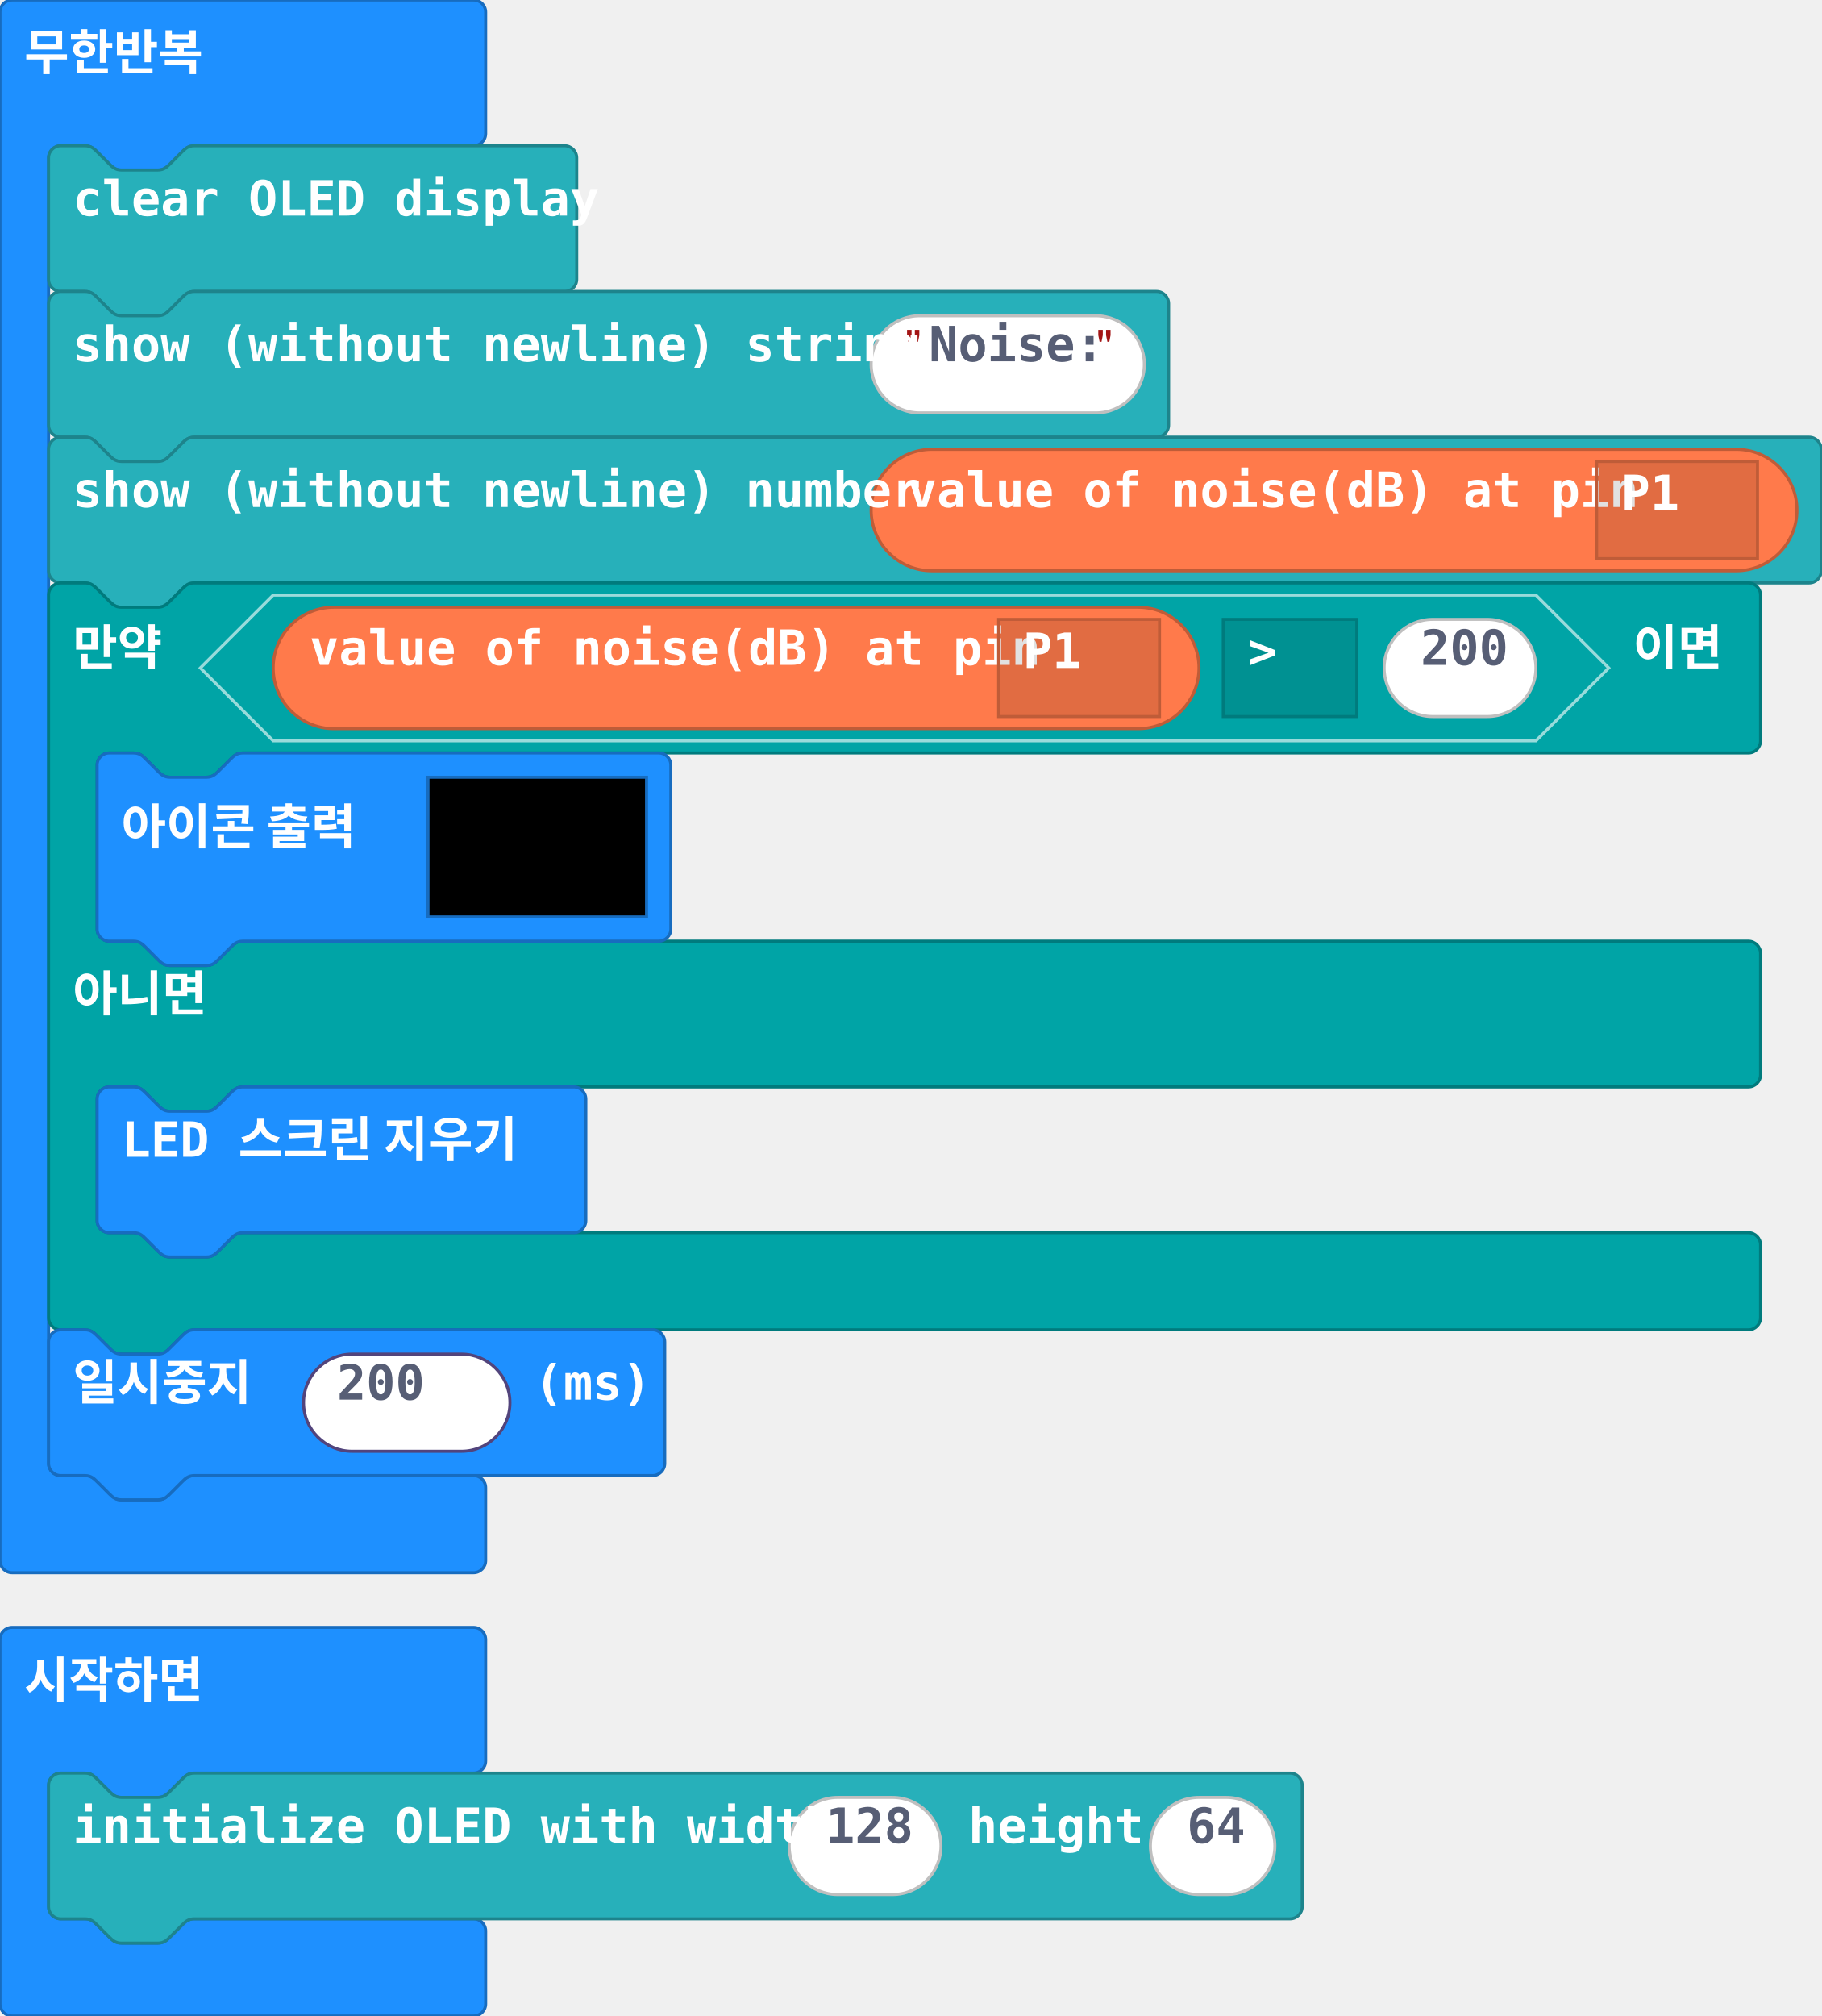
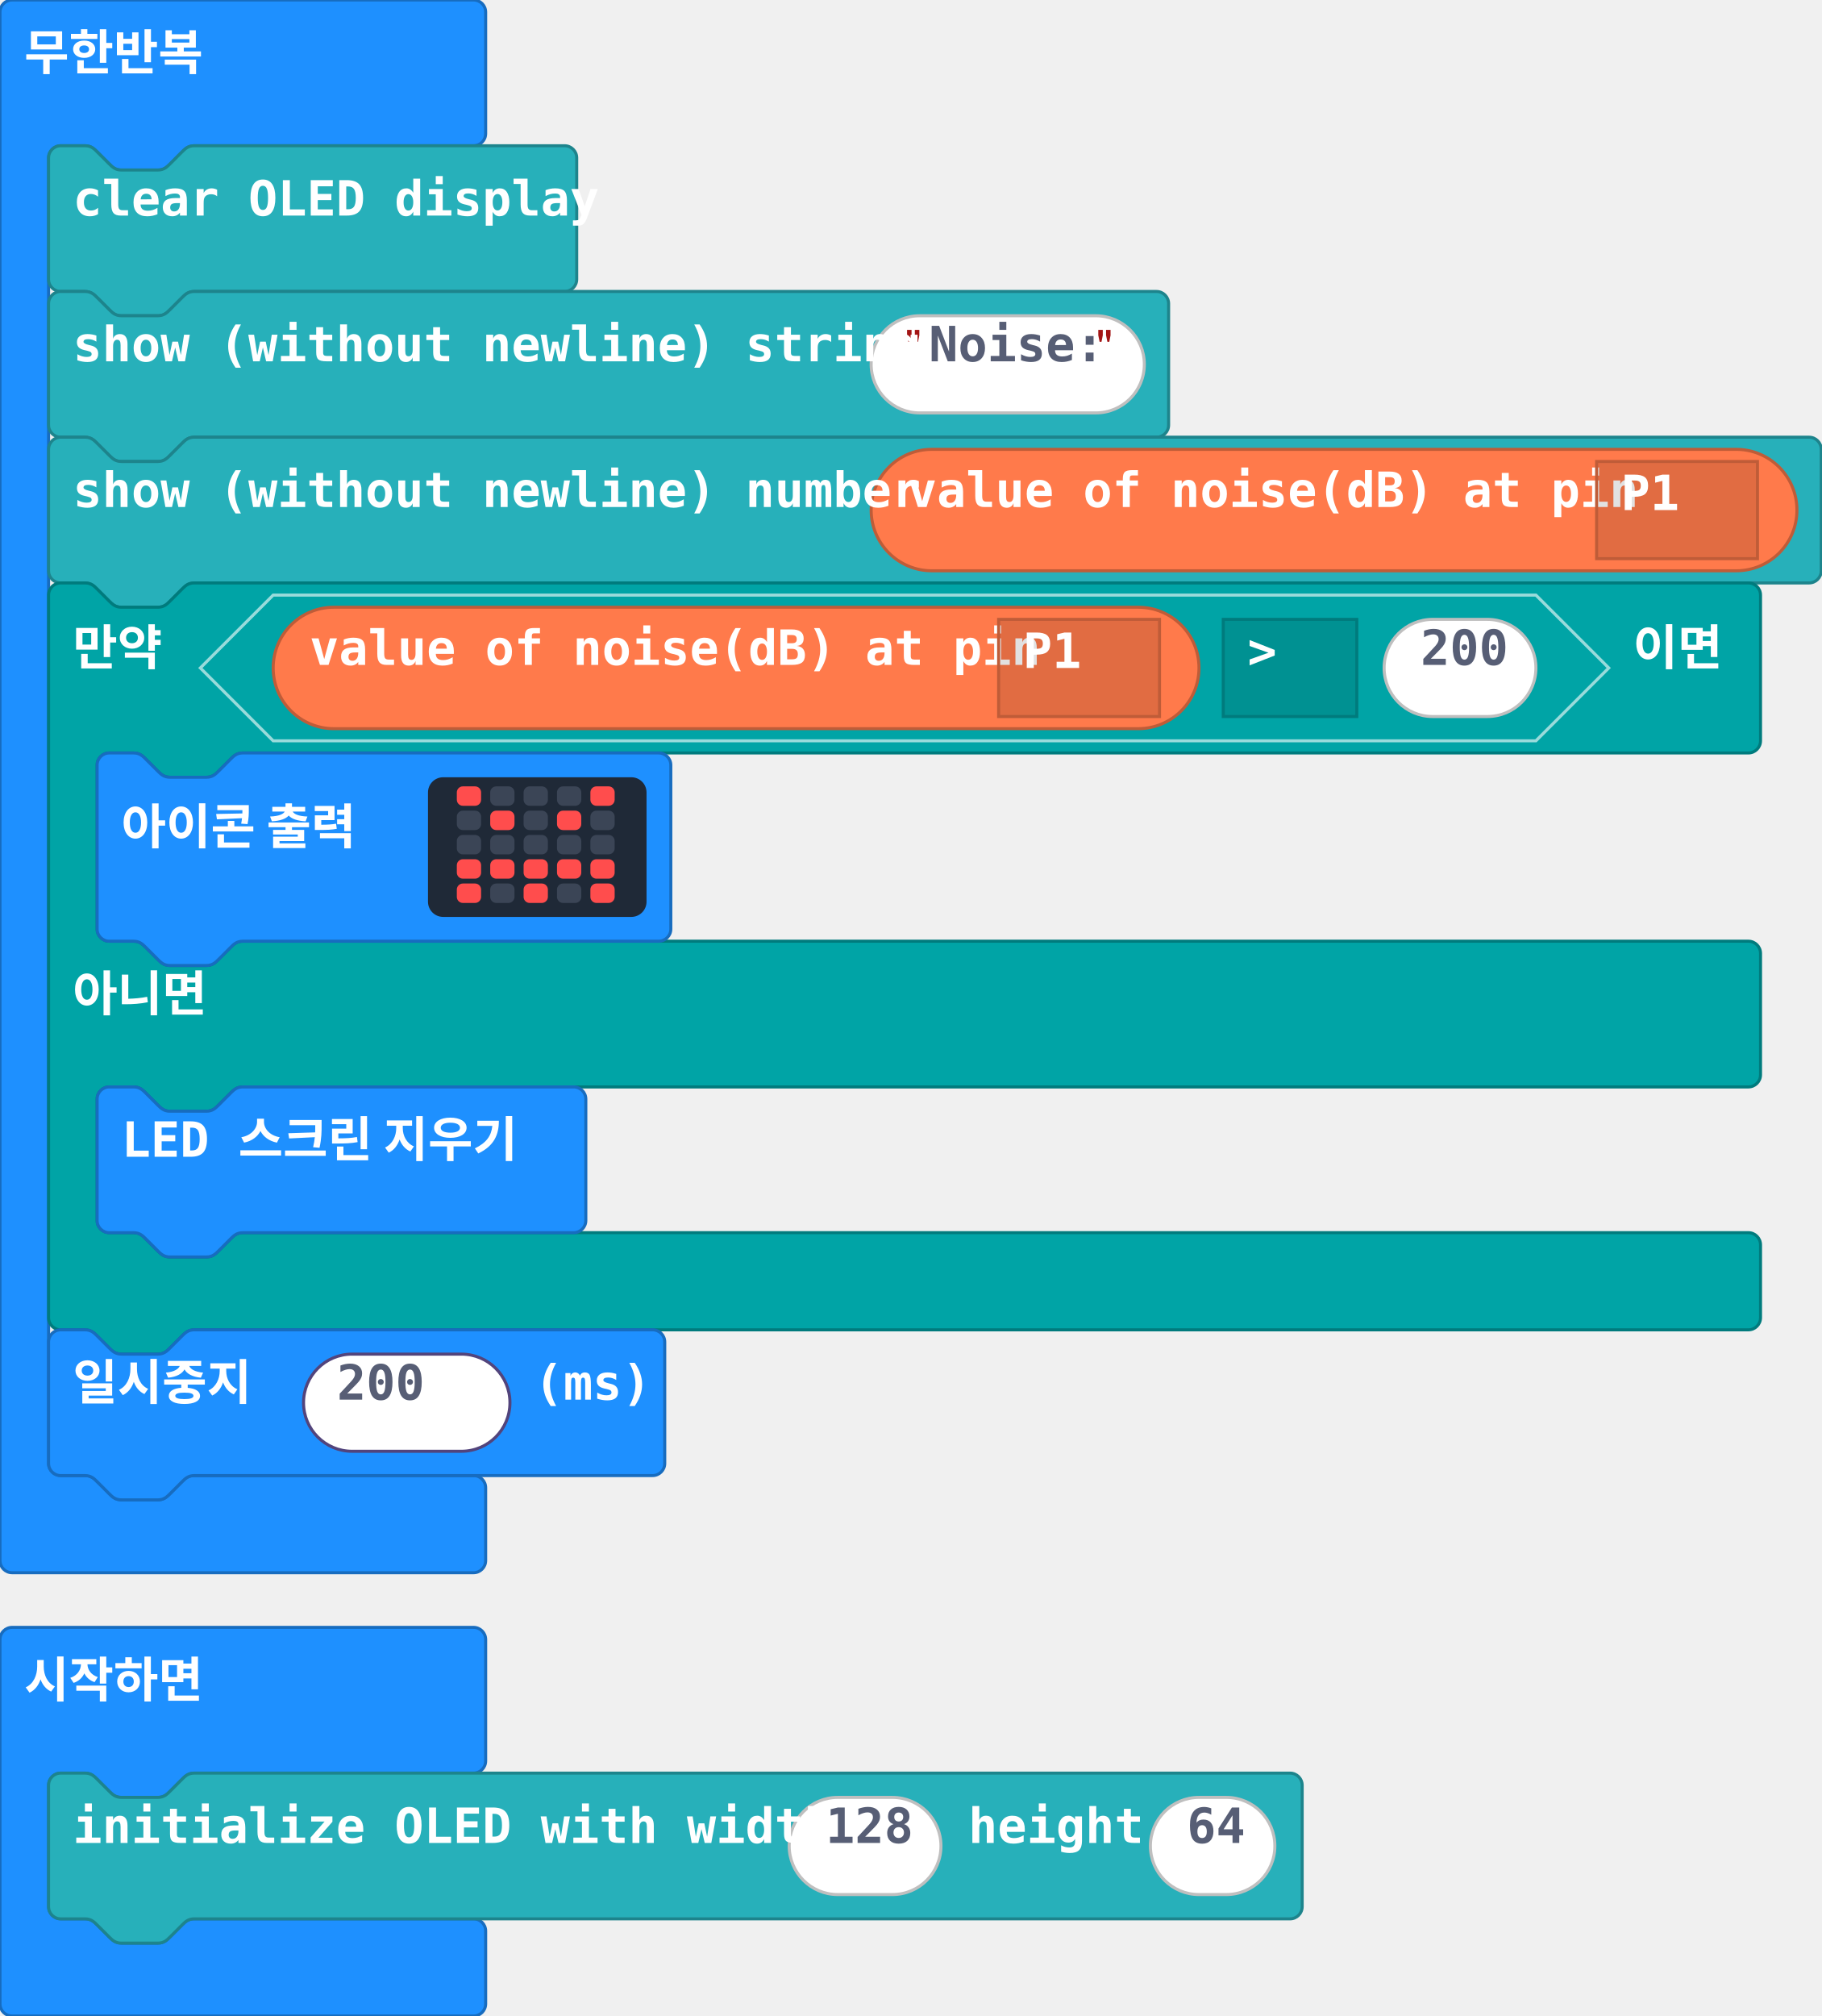
<svg xmlns="http://www.w3.org/2000/svg" role="img" font-family="Consolas,Menlo,'DejaVu Sans Mono',monospace" viewBox="0 0 600 664" font-size="16">
  <style>.a0{fill:none}.a1{fill:#1e90ff;stroke:#176cbf}.a2{fill:#27b0ba;stroke:#1d848c}.a3{fill:#fff;stroke:#bfbfbf}.a4{fill:#575e75}.a5{fill:#a31515}.a6{fill:#fff}.a7{fill:#ff7a4b;stroke:#bf5c38}.a8{fill:#000;fill-opacity:.12;stroke:#bf5c38}.a9{fill:#fff;stroke:#52447c}.aa{fill:#00a4a6;stroke:#007b7d}.ab{fill:#00a4a6;stroke:#99dbdb}.ac{fill:#000;fill-opacity:.12;stroke:#007b7d}.ad{fill:#000;stroke:#176cbf}.ae{fill:#b22222;stroke:#861a1a}.af{fill:#971d1d;stroke:#861a1a}.ag{fill:#717171;stroke:#555}.ah{fill:#dc143c;stroke:#a50f2d}.ai{fill:#000;fill-opacity:.12;stroke:#a50f2d}.aj{fill:#d400d4;stroke:#9f009f}.ak{fill:#000;fill-opacity:.12;stroke:#9f009f}.al{fill:#f3555a;stroke:#b64044}.am{fill:#000;fill-opacity:.12;stroke:#b64044}</style>
  <g>
    <g transform="translate(-10,-10) scale(1)">
      <g transform="translate(10,10)">
        <path d="m0,0m0,4a4 4 0 0,1 4,-4h152a4 4 0 0,1 4,4v4V8V40V44a4 4 0 0,1-4,4H64c-2,0-3,1-4,2l-4,4c-1,1-2,2-4,2h-12c-2,0-3,-1-4,-2l-4,-4c-1,-1-2,-2-4,-2h-8a4 4 0 0,0-4,4v430a4 4 0 0,0 4,4h8c2,0 3,1 4,2l4,4c1,1 2,2 4,2h12c2,0 3,-1 4,-2l4,-4c1,-1 2,-2 4,-2H156a4 4 0 0,1 4,4V494V514a4 4 0 0,1-4,4h-152a4 4 0 0,1-4,-4z" class="a1" />
        <g transform="translate(16,48)">
          <path d="m0,0m0,4a4 4 0 0,1 4,-4h8c2,0 3,1 4,2l4,4c1,1 2,2 4,2h12c2,0 3,-1 4,-2l4,-4c1,-1 2,-2 4,-2h122a4 4 0 0,1 4,4v8V40V44V44a4 4 0 0,1-4,4h-122c-2,0-3,1-4,2l-4,4c-1,1-2,2-4,2h-12c-2,0-3,-1-4,-2l-4,-4c-1,-1-2,-2-4,-2h-8a4 4 0 0,1-4,-4z" class="a2" />
          <g transform="translate(0,48)">
            <path d="m0,0m0,4a4 4 0 0,1 4,-4h8c2,0 3,1 4,2l4,4c1,1 2,2 4,2h12c2,0 3,-1 4,-2l4,-4c1,-1 2,-2 4,-2h317a4 4 0 0,1 4,4v8V40V44V44a4 4 0 0,1-4,4h-317c-2,0-3,1-4,2l-4,4c-1,1-2,2-4,2h-12c-2,0-3,-1-4,-2l-4,-4c-1,-1-2,-2-4,-2h-8a4 4 0 0,1-4,-4z" class="a2" />
            <g transform="translate(271,8)">
              <path d="m16,0h58a16 16 0 0,1 16,16v0a16 16 0 0,1-16,16V32h-58a16 16 0 0,1-16,-16v0a16 16 0 0,1 16,-16z" class="a3" />
              <g transform="translate(11,6)">
                <text transform="translate(0,10)" class="a5" font-family="Helvetica,Arial,sans-serif" textLength="5">"</text>
                <text x="8" y="9" class="a4" font-weight="600" textLength="52">Noise:</text>
                <text transform="translate(63,10)" class="a5" font-family="Helvetica,Arial,sans-serif" textLength="5">"</text>
              </g>
            </g>
            <g transform="translate(0,48)">
              <path d="m0,0m0,4a4 4 0 0,1 4,-4h8c2,0 3,1 4,2l4,4c1,1 2,2 4,2h12c2,0 3,-1 4,-2l4,-4c1,-1 2,-2 4,-2h532a4 4 0 0,1 4,4v8V44V44a4 4 0 0,1-4,4h-532c-2,0-3,1-4,2l-4,4c-1,1-2,2-4,2h-12c-2,0-3,-1-4,-2l-4,-4c-1,-1-2,-2-4,-2h-8a4 4 0 0,1-4,-4z" class="a2" />
              <g transform="translate(271,4)">
                <path d="m20,0h265a20 20 0 0,1 20,20v0a20 20 0 0,1-20,20V40h-265a20 20 0 0,1-20,-20v0a20 20 0 0,1 20,-20z" class="a7" />
                <g transform="translate(12,10)">
                  <text y="9" class="a6" font-weight="600" textLength="219">value of noise(dB) at pin</text>
                </g>
                <g transform="translate(239,4)">
                  <rect y="0" width="53" height="32" class="a8" />
                  <text x="8" y="16" class="a6" font-weight="600" textLength="17">P1</text>
                </g>
              </g>
              <g transform="translate(0,48)">
                <path d="m0,0m0,4a4 4 0 0,1 4,-4h8c2,0 3,1 4,2l4,4c1,1 2,2 4,2h12c2,0 3,-1 4,-2l4,-4c1,-1 2,-2 4,-2h512a4 4 0 0,1 4,4v8V52a4 4 0 0,1-4,4H64c-2,0-3,1-4,2l-4,4c-1,1-2,2-4,2h-12c-2,0-3,-1-4,-2l-4,-4c-1,-1-2,-2-4,-2h-8a4 4 0 0,0-4,4v54a4 4 0 0,0 4,4h8c2,0 3,1 4,2l4,4c1,1 2,2 4,2h12c2,0 3,-1 4,-2l4,-4c1,-1 2,-2 4,-2H560a4 4 0 0,1 4,4V126V158V162a4 4 0 0,1-4,4H64c-2,0-3,1-4,2l-4,4c-1,1-2,2-4,2h-12c-2,0-3,-1-4,-2l-4,-4c-1,-1-2,-2-4,-2h-8a4 4 0 0,0-4,4v40a4 4 0 0,0 4,4h8c2,0 3,1 4,2l4,4c1,1 2,2 4,2h12c2,0 3,-1 4,-2l4,-4c1,-1 2,-2 4,-2H560a4 4 0 0,1 4,4V218V242V242a4 4 0 0,1-4,4h-512c-2,0-3,1-4,2l-4,4c-1,1-2,2-4,2h-12c-2,0-3,-1-4,-2l-4,-4c-1,-1-2,-2-4,-2h-8a4 4 0 0,1-4,-4z" class="aa" />
                <g transform="translate(50,4)">
                  <path d="m24,0h416l24,24l-24,24V48h-416l-24,-24l24,-24z" class="ab" />
                  <g transform="translate(24,4)">
                    <path d="m20,0h265a20 20 0 0,1 20,20v0a20 20 0 0,1-20,20V40h-265a20 20 0 0,1-20,-20v0a20 20 0 0,1 20,-20z" class="a7" />
                    <g transform="translate(12,10)">
                      <text y="9" class="a6" font-weight="600" textLength="219">value of noise(dB) at pin</text>
                    </g>
                    <g transform="translate(239,4)">
                      <rect y="0" width="53" height="32" class="a8" />
                      <text x="8" y="16" class="a6" font-weight="600" textLength="17">P1</text>
                    </g>
                  </g>
                  <g transform="translate(390,8)">
                    <path d="m16,0h18a16 16 0 0,1 16,16v0a16 16 0 0,1-16,16V32h-18a16 16 0 0,1-16,-16v0a16 16 0 0,1 16,-16z" class="a3" />
                    <g transform="translate(12,6)">
                      <text y="9" class="a4" font-weight="600" textLength="26">200</text>
                    </g>
                  </g>
                  <g transform="translate(337,8)">
                    <rect y="0" width="44" height="32" class="ac" />
                    <text x="8" y="16" class="a6" font-weight="600" textLength="8">&gt;</text>
                  </g>
                </g>
                <g transform="translate(16,56)">
                  <path d="m0,0m0,4a4 4 0 0,1 4,-4h8c2,0 3,1 4,2l4,4c1,1 2,2 4,2h12c2,0 3,-1 4,-2l4,-4c1,-1 2,-2 4,-2h137a4 4 0 0,1 4,4v8V54V58V58a4 4 0 0,1-4,4h-137c-2,0-3,1-4,2l-4,4c-1,1-2,2-4,2h-12c-2,0-3,-1-4,-2l-4,-4c-1,-1-2,-2-4,-2h-8a4 4 0 0,1-4,-4z" class="a1" />
                  <g transform="translate(8,21)">
                    <text y="9" class="a6" font-weight="600" textLength="92">아이콘 출력</text>
                  </g>
                  <g transform="translate(109,8)">
-                     <rect y="0" width="72" height="46" class="ad" />
+                     <g>
+                       <rect width="72" height="46" rx="5" fill="#1f2937" />
+                       <rect x="9.5" y="3" width="8" height="6.4" rx="2" fill="#ff4d4d" />
+                       <rect x="20.5" y="3" width="8" height="6.4" rx="2" fill="#3b4556" />
+                       <rect x="31.5" y="3" width="8" height="6.4" rx="2" fill="#3b4556" />
+                       <rect x="42.5" y="3" width="8" height="6.4" rx="2" fill="#3b4556" />
+                       <rect x="53.5" y="3" width="8" height="6.4" rx="2" fill="#ff4d4d" />
+                       <rect x="9.5" y="11" width="8" height="6.4" rx="2" fill="#3b4556" />
+                       <rect x="20.5" y="11" width="8" height="6.4" rx="2" fill="#ff4d4d" />
+                       <rect x="31.5" y="11" width="8" height="6.4" rx="2" fill="#3b4556" />
+                       <rect x="42.5" y="11" width="8" height="6.4" rx="2" fill="#ff4d4d" />
+                       <rect x="53.5" y="11" width="8" height="6.4" rx="2" fill="#3b4556" />
+                       <rect x="9.5" y="19" width="8" height="6.4" rx="2" fill="#3b4556" />
+                       <rect x="20.5" y="19" width="8" height="6.4" rx="2" fill="#3b4556" />
+                       <rect x="31.5" y="19" width="8" height="6.4" rx="2" fill="#3b4556" />
+                       <rect x="42.5" y="19" width="8" height="6.4" rx="2" fill="#3b4556" />
+                       <rect x="53.5" y="19" width="8" height="6.4" rx="2" fill="#3b4556" />
+                       <rect x="9.5" y="27" width="8" height="6.4" rx="2" fill="#ff4d4d" />
+                       <rect x="20.5" y="27" width="8" height="6.4" rx="2" fill="#ff4d4d" />
+                       <rect x="31.5" y="27" width="8" height="6.4" rx="2" fill="#ff4d4d" />
+                       <rect x="42.5" y="27" width="8" height="6.4" rx="2" fill="#ff4d4d" />
+                       <rect x="53.5" y="27" width="8" height="6.4" rx="2" fill="#ff4d4d" />
+                       <rect x="9.5" y="35" width="8" height="6.4" rx="2" fill="#ff4d4d" />
+                       <rect x="20.5" y="35" width="8" height="6.4" rx="2" fill="#3b4556" />
+                       <rect x="31.5" y="35" width="8" height="6.4" rx="2" fill="#ff4d4d" />
+                       <rect x="42.5" y="35" width="8" height="6.4" rx="2" fill="#3b4556" />
+                       <rect x="53.5" y="35" width="8" height="6.4" rx="2" fill="#ff4d4d" />
+                     </g>
                  </g>
                </g>
                <g transform="translate(16,166)">
                  <path d="m0,0m0,4a4 4 0 0,1 4,-4h8c2,0 3,1 4,2l4,4c1,1 2,2 4,2h12c2,0 3,-1 4,-2l4,-4c1,-1 2,-2 4,-2h109a4 4 0 0,1 4,4v8V40V44V44a4 4 0 0,1-4,4h-109c-2,0-3,1-4,2l-4,4c-1,1-2,2-4,2h-12c-2,0-3,-1-4,-2l-4,-4c-1,-1-2,-2-4,-2h-8a4 4 0 0,1-4,-4z" class="a1" />
                  <g transform="translate(8,14)">
                    <text y="9" class="a6" font-weight="600" textLength="143">LED 스크린 지우기</text>
                  </g>
                </g>
                <g transform="translate(0,246)">
                  <path d="m0,0m0,4a4 4 0 0,1 4,-4h8c2,0 3,1 4,2l4,4c1,1 2,2 4,2h12c2,0 3,-1 4,-2l4,-4c1,-1 2,-2 4,-2h151a4 4 0 0,1 4,4v8V40V44V44a4 4 0 0,1-4,4h-151c-2,0-3,1-4,2l-4,4c-1,1-2,2-4,2h-12c-2,0-3,-1-4,-2l-4,-4c-1,-1-2,-2-4,-2h-8a4 4 0 0,1-4,-4z" class="a1" />
                  <g transform="translate(84,8)">
                    <path d="m16,0h36a16 16 0 0,1 16,16v0a16 16 0 0,1-16,16V32h-36a16 16 0 0,1-16,-16v0a16 16 0 0,1 16,-16z" class="a9" />
                    <g transform="translate(11,6)">
                      <text y="9" class="a4" font-weight="600" textLength="26">200</text>
                    </g>
                  </g>
                  <g transform="translate(8,14)">
                    <text y="9" class="a6" font-weight="600" textLength="66">일시중지</text>
                  </g>
                  <g transform="translate(160,14)">
                    <text y="9" class="a6" font-weight="600" textLength="35">(ms)</text>
                  </g>
                </g>
                <g transform="translate(8,18)">
                  <text y="9" class="a6" font-weight="600" textLength="33">만약</text>
                </g>
                <g transform="translate(522,18)">
                  <text y="9" class="a6" font-weight="600" textLength="33">이면</text>
                </g>
                <g transform="translate(8,132)">
                  <text y="9" class="a6" font-weight="600" textLength="50">아니면</text>
                </g>
              </g>
              <g transform="translate(8,14)">
                <text y="9" class="a6" font-weight="600" textLength="254">show (without newline) number</text>
              </g>
            </g>
            <g transform="translate(8,14)">
              <text y="9" class="a6" font-weight="600" textLength="254">show (without newline) string</text>
            </g>
          </g>
          <g transform="translate(8,14)">
            <text y="9" class="a6" font-weight="600" textLength="158">clear OLED display</text>
          </g>
        </g>
        <g transform="translate(8,14)">
          <text y="9" class="a6" font-weight="600" textLength="66">무한반복</text>
        </g>
      </g>
      <g transform="translate(10,546)">
        <path d="m0,0m0,4a4 4 0 0,1 4,-4h152a4 4 0 0,1 4,4v4V8V40V44a4 4 0 0,1-4,4H64c-2,0-3,1-4,2l-4,4c-1,1-2,2-4,2h-12c-2,0-3,-1-4,-2l-4,-4c-1,-1-2,-2-4,-2h-8a4 4 0 0,0-4,4v40a4 4 0 0,0 4,4h8c2,0 3,1 4,2l4,4c1,1 2,2 4,2h12c2,0 3,-1 4,-2l4,-4c1,-1 2,-2 4,-2H156a4 4 0 0,1 4,4V104V124a4 4 0 0,1-4,4h-152a4 4 0 0,1-4,-4z" class="a1" />
        <g transform="translate(16,48)">
          <path d="m0,0m0,4a4 4 0 0,1 4,-4h8c2,0 3,1 4,2l4,4c1,1 2,2 4,2h12c2,0 3,-1 4,-2l4,-4c1,-1 2,-2 4,-2h361a4 4 0 0,1 4,4v8V40V44V44a4 4 0 0,1-4,4h-361c-2,0-3,1-4,2l-4,4c-1,1-2,2-4,2h-12c-2,0-3,-1-4,-2l-4,-4c-1,-1-2,-2-4,-2h-8a4 4 0 0,1-4,-4z" class="a2" />
          <g transform="translate(244,8)">
            <path d="m16,0h18a16 16 0 0,1 16,16v0a16 16 0 0,1-16,16V32h-18a16 16 0 0,1-16,-16v0a16 16 0 0,1 16,-16z" class="a3" />
            <g transform="translate(12,6)">
              <text y="9" class="a4" font-weight="600" textLength="26">128</text>
            </g>
          </g>
          <g transform="translate(363,8)">
            <path d="m16,0h9a16 16 0 0,1 16,16v0a16 16 0 0,1-16,16V32h-9a16 16 0 0,1-16,-16v0a16 16 0 0,1 16,-16z" class="a3" />
            <g transform="translate(12,6)">
              <text y="9" class="a4" font-weight="600" textLength="17">64</text>
            </g>
          </g>
          <g transform="translate(8,14)">
            <text y="9" class="a6" font-weight="600" textLength="228">initialize OLED with width</text>
          </g>
          <g transform="translate(303,14)">
            <text y="9" class="a6" font-weight="600" textLength="52">height</text>
          </g>
        </g>
        <g transform="translate(8,14)">
          <text y="9" class="a6" font-weight="600" textLength="66">시작하면</text>
        </g>
      </g>
    </g>
  </g>
</svg>
